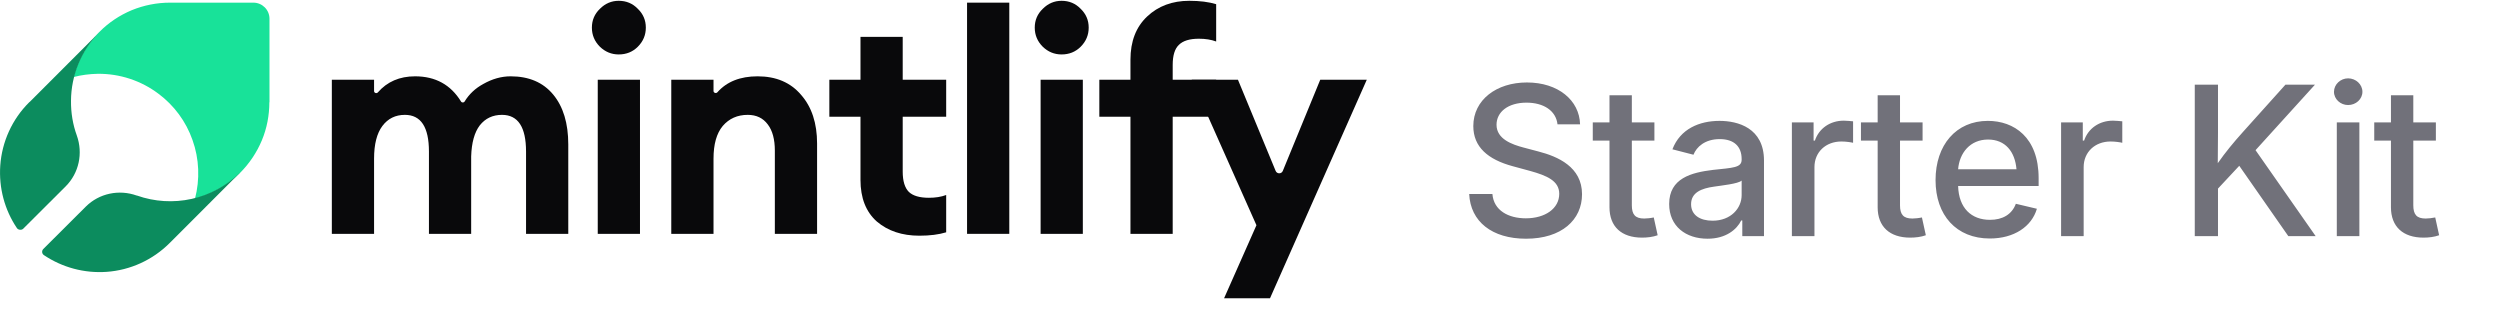
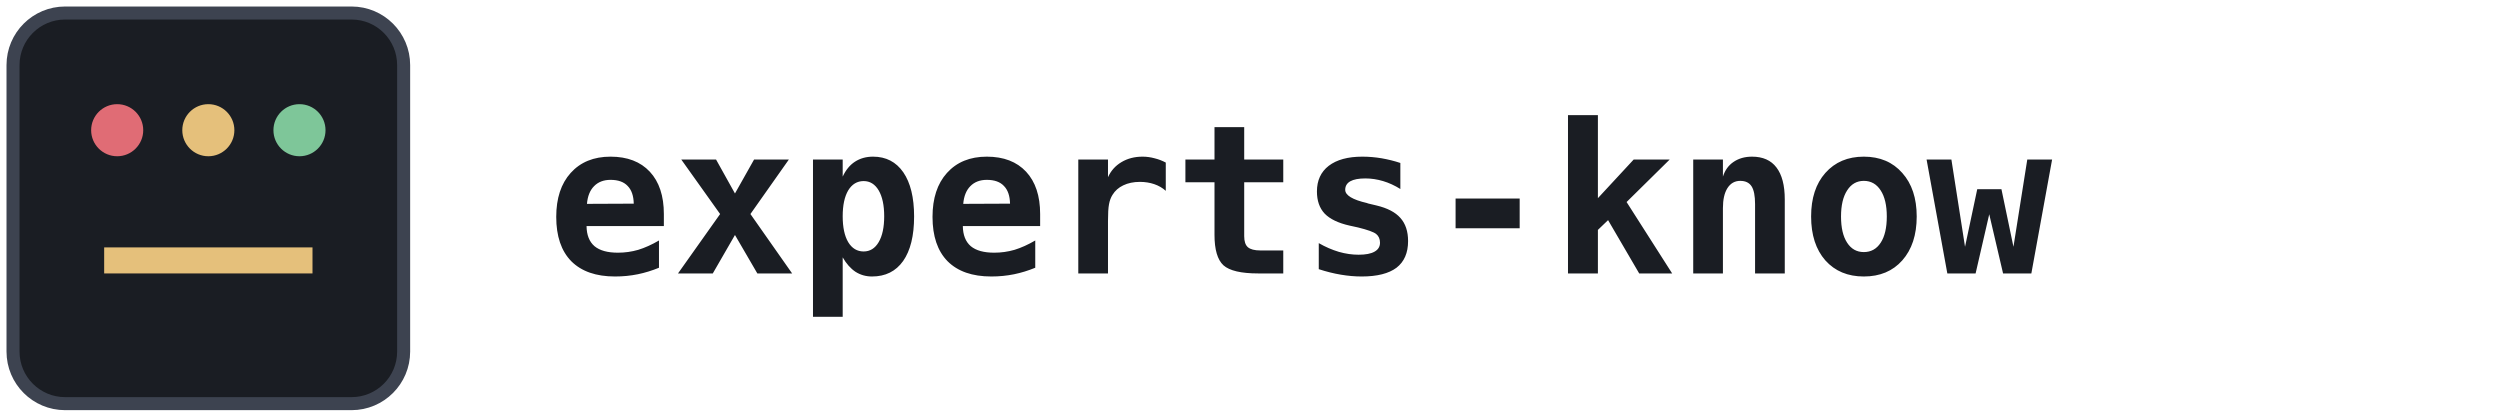
- <svg xmlns="http://www.w3.org/2000/svg" width="180" height="23" viewBox="0 0 180 23" fill="none">
-   <path d="M91.44 21.476H88.133L90.464 16.216L85.802 5.74H89.132L91.847 12.307C91.943 12.536 92.268 12.536 92.362 12.306L95.058 5.74H98.409L91.44 21.476Z" fill="#09090B" />
-   <path d="M81.393 16.837V8.403H79.152V5.74H81.393V4.297C81.393 2.98 81.792 1.944 82.592 1.19C83.391 0.435 84.404 0.058 85.633 0.058C86.387 0.058 87.031 0.139 87.564 0.302V2.988C87.208 2.854 86.794 2.788 86.32 2.788C85.655 2.788 85.174 2.936 84.878 3.232C84.582 3.513 84.434 3.994 84.434 4.674V5.74H87.564V8.403H84.434V16.837H81.393Z" fill="#09090B" />
-   <path d="M76.433 3.92C75.915 3.92 75.463 3.735 75.079 3.365C74.694 2.98 74.502 2.521 74.502 1.989C74.502 1.456 74.694 1.005 75.079 0.635C75.463 0.25 75.915 0.058 76.433 0.058C76.98 0.058 77.438 0.25 77.809 0.635C78.193 1.005 78.386 1.456 78.386 1.989C78.386 2.521 78.193 2.98 77.809 3.365C77.438 3.735 76.98 3.92 76.433 3.92ZM74.924 16.837V5.74H77.964V16.837H74.924Z" fill="#09090B" />
-   <path d="M69.628 16.837V0.191H72.669V16.837H69.628Z" fill="#09090B" />
-   <path d="M66.194 16.97C64.951 16.97 63.93 16.63 63.131 15.949C62.347 15.254 61.955 14.255 61.955 12.953V8.403H59.713V5.74H61.955V2.655H64.995V5.74H68.125V8.403H64.995V12.354C64.995 13.034 65.143 13.523 65.439 13.819C65.735 14.1 66.216 14.24 66.882 14.24C67.355 14.24 67.769 14.174 68.125 14.04V16.726C67.592 16.889 66.948 16.97 66.194 16.97Z" fill="#09090B" />
-   <path d="M48.332 16.837V5.74H51.373V6.551C51.373 6.688 51.559 6.748 51.65 6.646C52.328 5.879 53.293 5.495 54.546 5.495C55.878 5.495 56.921 5.939 57.676 6.827C58.445 7.7 58.83 8.869 58.83 10.334V16.837H55.789V10.844C55.789 10.03 55.619 9.402 55.279 8.958C54.939 8.499 54.458 8.27 53.836 8.27C53.096 8.27 52.497 8.536 52.038 9.069C51.594 9.601 51.373 10.386 51.373 11.421V16.837H48.332Z" fill="#09090B" />
-   <path d="M44.547 3.92C44.029 3.92 43.578 3.735 43.193 3.365C42.809 2.98 42.616 2.521 42.616 1.989C42.616 1.456 42.809 1.005 43.193 0.635C43.578 0.25 44.029 0.058 44.547 0.058C45.095 0.058 45.553 0.25 45.923 0.635C46.308 1.005 46.5 1.456 46.5 1.989C46.5 2.521 46.308 2.98 45.923 3.365C45.553 3.735 45.095 3.92 44.547 3.92ZM43.038 16.837V5.74H46.079V16.837H43.038Z" fill="#09090B" />
-   <path d="M37.875 16.837V10.911C37.875 9.15 37.298 8.27 36.144 8.27C35.478 8.27 34.945 8.521 34.546 9.024C34.161 9.527 33.954 10.275 33.924 11.266V16.837H30.884V10.911C30.884 9.15 30.306 8.27 29.152 8.27C28.472 8.27 27.932 8.536 27.532 9.069C27.133 9.601 26.933 10.386 26.933 11.421V16.837H23.892V5.74H26.933V6.559C26.933 6.695 27.116 6.755 27.206 6.652C27.878 5.881 28.771 5.495 29.885 5.495C31.349 5.495 32.452 6.1 33.193 7.309C33.252 7.404 33.395 7.403 33.454 7.307C33.774 6.78 34.219 6.361 34.79 6.05C35.441 5.68 36.099 5.495 36.765 5.495C38.082 5.495 39.103 5.932 39.828 6.805C40.553 7.678 40.916 8.876 40.916 10.4V16.837H37.875Z" fill="#09090B" />
-   <path d="M19.403 7.362V1.35C19.403 0.705 18.879 0.191 18.244 0.191H12.235C11.291 0.191 10.357 0.378 9.487 0.733C8.618 1.098 7.824 1.621 7.16 2.295L7.114 2.341C6.235 3.23 5.609 4.333 5.291 5.548C5.861 5.399 6.45 5.324 7.039 5.314C8.609 5.296 10.151 5.801 11.403 6.745C12.534 7.586 13.394 8.746 13.861 10.083C14.347 11.438 14.403 12.916 14.039 14.309C15.244 13.991 16.356 13.364 17.244 12.486L17.291 12.439C17.954 11.775 18.487 10.98 18.851 10.111C19.216 9.241 19.393 8.306 19.393 7.362H19.403Z" fill="#18E299" />
-   <path d="M5.112 7.26C5.121 5.416 5.857 3.646 7.151 2.324L2.151 7.326C2.133 7.344 2.114 7.354 2.095 7.372C0.876 8.583 0.14 10.204 0.019 11.918C-0.092 13.52 0.327 15.103 1.22 16.426C1.306 16.552 1.537 16.593 1.667 16.472L4.73 13.417C5.689 12.458 5.987 11.033 5.531 9.757C5.242 8.965 5.103 8.117 5.112 7.26Z" fill="#0C8C5E" />
-   <path d="M17.262 12.44C16.303 13.38 15.102 14.032 13.799 14.321C12.486 14.61 11.127 14.526 9.861 14.079C9.861 14.079 9.851 14.079 9.842 14.079C8.567 13.622 7.142 13.921 6.183 14.871L3.12 17.926C2.99 18.056 3.009 18.27 3.167 18.373C4.489 19.258 6.072 19.686 7.673 19.574C9.386 19.453 10.997 18.717 12.216 17.497L12.263 17.451L17.262 12.449V12.44Z" fill="#0C8C5E" />
-   <text x="105" y="17" font-family="Inter, ui-sans-serif, system-ui, -apple-system, sans-serif" font-size="15" font-weight="500" fill="#71717A" letter-spacing="-0.01em">Starter Kit</text>
+ <svg xmlns="http://www.w3.org/2000/svg" width="192" height="32" viewBox="0 0 192 32" fill="none">
+   <rect x="1" y="1" width="30" height="30" rx="4" fill="#1A1D23" stroke="#3D4350" />
+   <circle cx="9" cy="10" r="2" fill="#E06C75" />
+   <circle cx="16" cy="10" r="2" fill="#E5C07B" />
+   <circle cx="23" cy="10" r="2" fill="#7EC699" />
+   <path d="M8 20H24" stroke="#E5C07B" stroke-width="2" />
+   <text x="42" y="21" fill="#1A1D23" font-family="monospace" font-size="16" font-weight="700">experts-know</text>
</svg>
